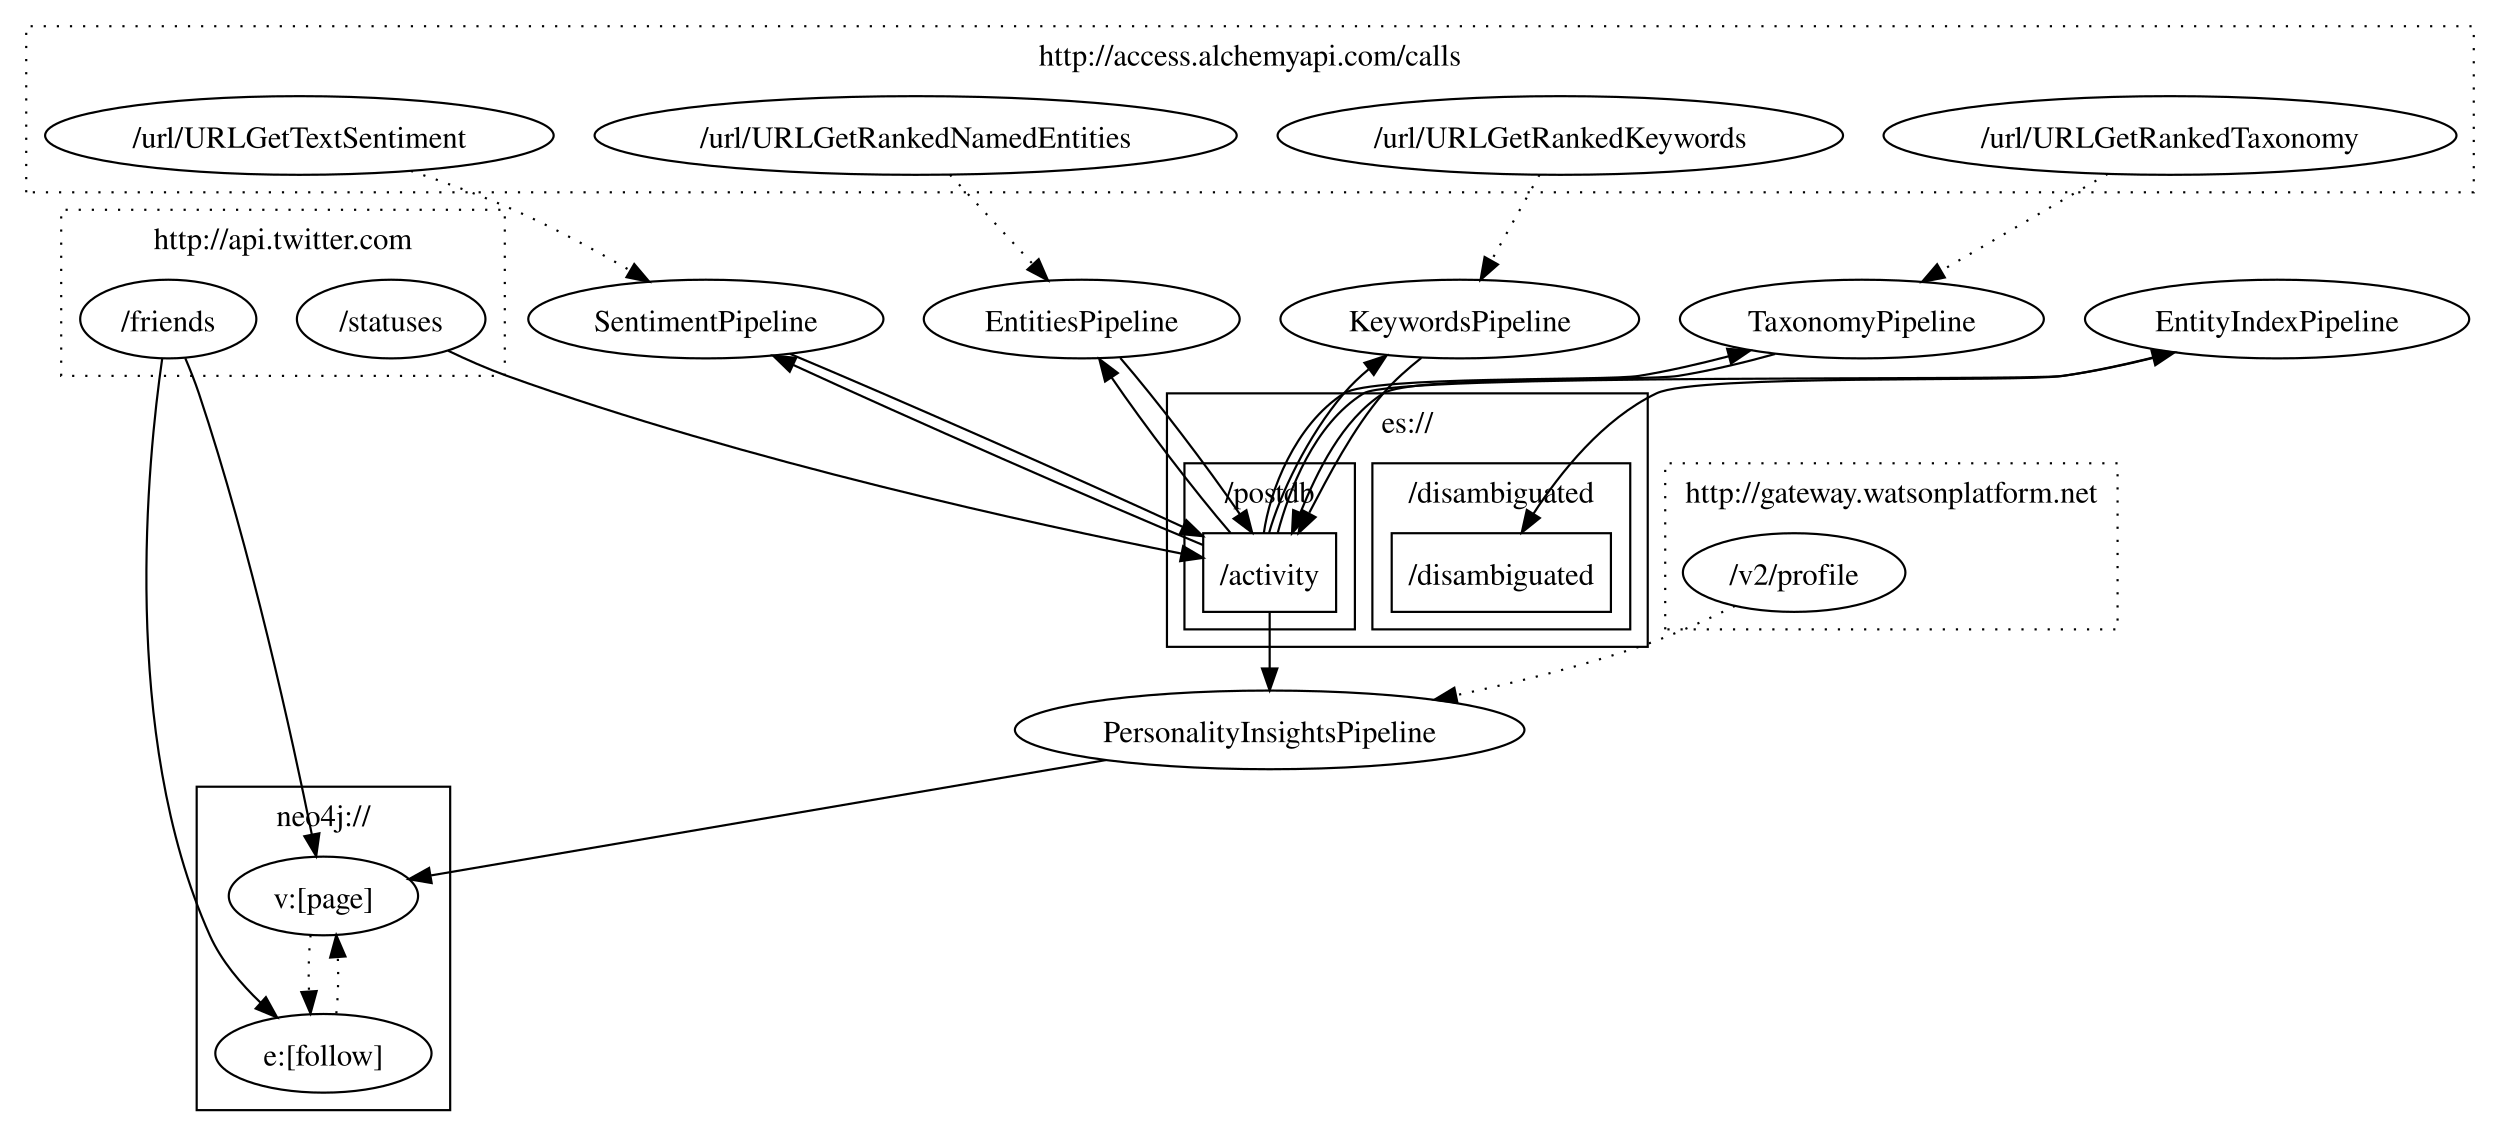
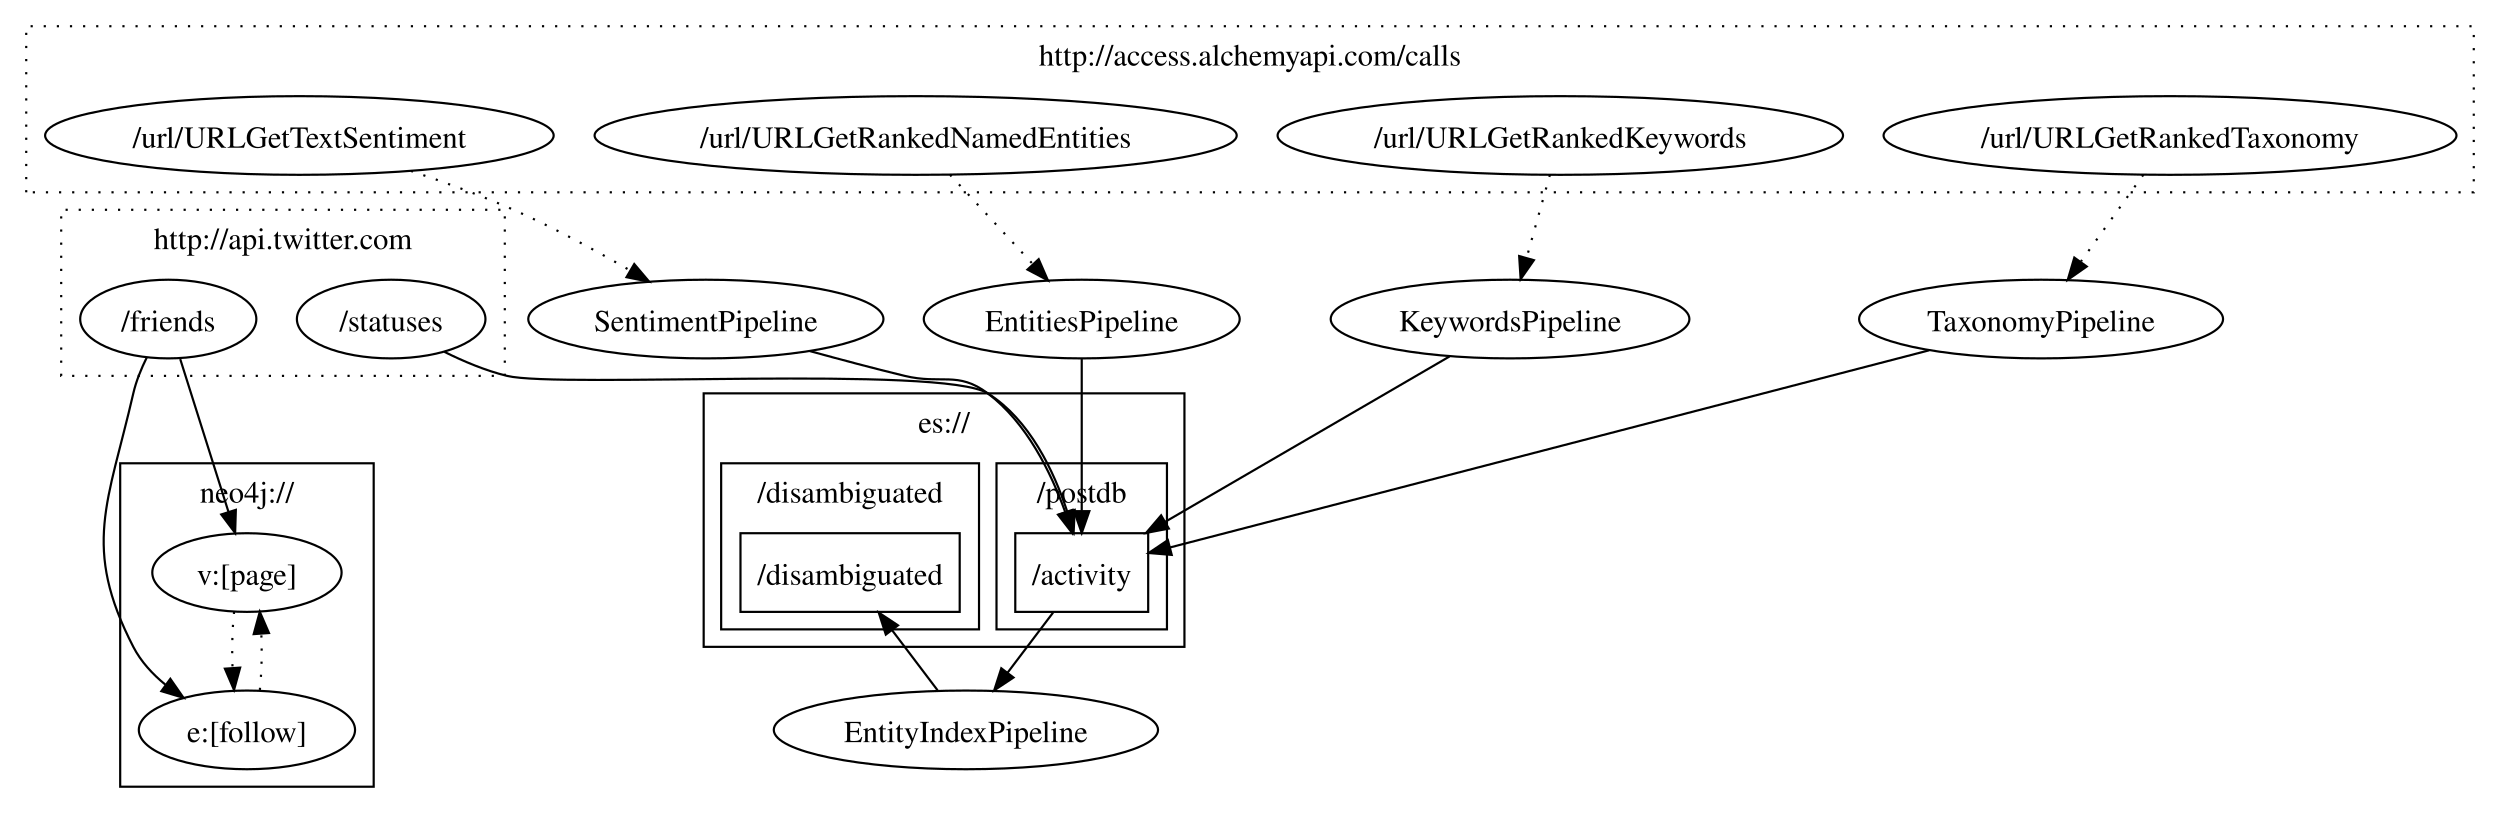
- <svg xmlns="http://www.w3.org/2000/svg" width="1144pt" height="520pt" viewBox="0.00 0.00 1144.00 520.00">
-   <g id="graph0" class="graph" transform="scale(1 1) rotate(0) translate(4 516)">
-     <polygon fill="white" stroke="white" points="-4,5 -4,-516 1141,-516 1141,5 -4,5" />
+ <svg xmlns="http://www.w3.org/2000/svg" width="1144pt" height="372pt" viewBox="0.00 0.00 1144.00 372.00">
+   <g id="graph0" class="graph" transform="scale(1 1) rotate(0) translate(4 368)">
+     <polygon fill="white" stroke="white" points="-4,5 -4,-368 1141,-368 1141,5 -4,5" />
    <g id="clust1" class="cluster">
-       <polygon fill="none" stroke="black" stroke-dasharray="1,5" points="24,-344 24,-420 227,-420 227,-344 24,-344" />
-       <text text-anchor="middle" x="125.5" y="-402" font-family="Times,serif" font-size="14.00">http://api.twitter.com</text>
+       <polygon fill="none" stroke="black" stroke-dasharray="1,5" points="24,-196 24,-272 227,-272 227,-196 24,-196" />
+       <text text-anchor="middle" x="125.5" y="-254" font-family="Times,serif" font-size="14.00">http://api.twitter.com</text>
    </g>
    <g id="clust2" class="cluster">
-       <polygon fill="none" stroke="black" stroke-dasharray="1,5" points="758,-228 758,-304 965,-304 965,-228 758,-228" />
-       <text text-anchor="middle" x="861.5" y="-286" font-family="Times,serif" font-size="14.00">http://gateway.watsonplatform.net</text>
+       <polygon fill="none" stroke="black" stroke-dasharray="1,5" points="8,-280 8,-356 1128,-356 1128,-280 8,-280" />
+       <text text-anchor="middle" x="568" y="-338" font-family="Times,serif" font-size="14.00">http://access.alchemyapi.com/calls</text>
    </g>
    <g id="clust3" class="cluster">
-       <polygon fill="none" stroke="black" stroke-dasharray="1,5" points="8,-428 8,-504 1128,-504 1128,-428 8,-428" />
-       <text text-anchor="middle" x="568" y="-486" font-family="Times,serif" font-size="14.00">http://access.alchemyapi.com/calls</text>
+       <polygon fill="none" stroke="black" points="318,-72 318,-188 538,-188 538,-72 318,-72" />
+       <text text-anchor="middle" x="428" y="-170" font-family="Times,serif" font-size="14.00">es://</text>
    </g>
    <g id="clust4" class="cluster">
-       <polygon fill="none" stroke="black" points="530,-220 530,-336 750,-336 750,-220 530,-220" />
-       <text text-anchor="middle" x="640" y="-318" font-family="Times,serif" font-size="14.00">es://</text>
+       <polygon fill="none" stroke="black" points="452,-80 452,-156 530,-156 530,-80 452,-80" />
+       <text text-anchor="middle" x="491" y="-138" font-family="Times,serif" font-size="14.00">/postdb</text>
    </g>
    <g id="clust5" class="cluster">
-       <polygon fill="none" stroke="black" points="538,-228 538,-304 616,-304 616,-228 538,-228" />
-       <text text-anchor="middle" x="577" y="-286" font-family="Times,serif" font-size="14.00">/postdb</text>
+       <polygon fill="none" stroke="black" points="326,-80 326,-156 444,-156 444,-80 326,-80" />
+       <text text-anchor="middle" x="385" y="-138" font-family="Times,serif" font-size="14.00">/disambiguated</text>
    </g>
    <g id="clust6" class="cluster">
-       <polygon fill="none" stroke="black" points="624,-228 624,-304 742,-304 742,-228 624,-228" />
-       <text text-anchor="middle" x="683" y="-286" font-family="Times,serif" font-size="14.00">/disambiguated</text>
-     </g>
-     <g id="clust7" class="cluster">
-       <polygon fill="none" stroke="black" points="86,-8 86,-156 202,-156 202,-8 86,-8" />
-       <text text-anchor="middle" x="144" y="-138" font-family="Times,serif" font-size="14.00">neo4j://</text>
+       <polygon fill="none" stroke="black" points="51,-8 51,-156 167,-156 167,-8 51,-8" />
+       <text text-anchor="middle" x="109" y="-138" font-family="Times,serif" font-size="14.00">neo4j://</text>
    </g>
    <g id="node1" class="node">
-       <ellipse fill="none" stroke="black" cx="73" cy="-370" rx="40.303" ry="18" />
-       <text text-anchor="middle" x="73" y="-364.4" font-family="Times,serif" font-size="14.00">/friends</text>
+       <ellipse fill="none" stroke="black" cx="73" cy="-222" rx="40.303" ry="18" />
+       <text text-anchor="middle" x="73" y="-216.4" font-family="Times,serif" font-size="14.00">/friends</text>
+     </g>
+     <g id="node10" class="node">
+       <ellipse fill="none" stroke="black" cx="109" cy="-34" rx="49.475" ry="18" />
+       <text text-anchor="middle" x="109" y="-28.4" font-family="Times,serif" font-size="14.00">e:[follow]</text>
+     </g>
+     <g id="edge13" class="edge">
+       <path fill="none" stroke="black" d="M63.16,-204.413C60.641,-199.322 58.282,-193.585 57,-188 45.461,-137.752 33.367,-117.82 57,-72 60.457,-65.298 65.751,-59.544 71.662,-54.708" />
+       <polygon fill="black" stroke="black" points="73.941,-57.379 79.989,-48.68 69.836,-51.709 73.941,-57.379" />
+     </g>
+     <g id="node9" class="node">
+       <ellipse fill="none" stroke="black" cx="109" cy="-106" rx="43.314" ry="18" />
+       <text text-anchor="middle" x="109" y="-100.4" font-family="Times,serif" font-size="14.00">v:[page]</text>
+     </g>
+     <g id="edge14" class="edge">
+       <path fill="none" stroke="black" d="M78.468,-203.686C84.343,-185.081 93.754,-155.277 100.577,-133.674" />
+       <polygon fill="black" stroke="black" points="103.925,-134.693 103.599,-124.104 97.25,-132.585 103.925,-134.693" />
+     </g>
+     <g id="node2" class="node">
+       <ellipse fill="none" stroke="black" cx="175" cy="-222" rx="43.145" ry="18" />
+       <text text-anchor="middle" x="175" y="-216.4" font-family="Times,serif" font-size="14.00">/statuses</text>
+     </g>
+     <g id="node7" class="node">
+       <polygon fill="none" stroke="black" points="521.408,-124 460.592,-124 460.592,-88 521.408,-88 521.408,-124" />
+       <text text-anchor="middle" x="491" y="-100.4" font-family="Times,serif" font-size="14.00">/activity</text>
+     </g>
+     <g id="edge15" class="edge">
+       <path fill="none" stroke="black" d="M199.309,-207.01C208.07,-202.658 218.213,-198.38 228,-196 251.768,-190.22 427.27,-200.984 448,-188 467.126,-176.021 478.255,-152.473 484.379,-133.841" />
+       <polygon fill="black" stroke="black" points="487.78,-134.684 487.286,-124.101 481.073,-132.682 487.78,-134.684" />
+     </g>
+     <g id="node3" class="node">
+       <ellipse fill="none" stroke="black" cx="133" cy="-306" rx="116.354" ry="18" />
+       <text text-anchor="middle" x="133" y="-300.4" font-family="Times,serif" font-size="14.00">/url/URLGetTextSentiment</text>
+     </g>
+     <g id="node14" class="node">
+       <ellipse fill="none" stroke="black" cx="319" cy="-222" rx="81.27" ry="18" />
+       <text text-anchor="middle" x="319" y="-216.4" font-family="Times,serif" font-size="14.00">SentimentPipeline</text>
+     </g>
+     <g id="edge9" class="edge">
+       <path fill="none" stroke="black" stroke-dasharray="1,5" d="M184.034,-289.781C199.357,-284.688 216.059,-278.608 231,-272 249.047,-264.018 268.284,-253.551 284.154,-244.341" />
+       <polygon fill="black" stroke="black" points="286.231,-247.18 293.075,-239.092 282.681,-241.147 286.231,-247.18" />
+     </g>
+     <g id="node4" class="node">
+       <ellipse fill="none" stroke="black" cx="415" cy="-306" rx="146.914" ry="18" />
+       <text text-anchor="middle" x="415" y="-300.4" font-family="Times,serif" font-size="14.00">/url/URLGetRankedNamedEntities</text>
    </g>
    <g id="node11" class="node">
-       <ellipse fill="none" stroke="black" cx="144" cy="-34" rx="49.475" ry="18" />
-       <text text-anchor="middle" x="144" y="-28.4" font-family="Times,serif" font-size="14.00">e:[follow]</text>
+       <ellipse fill="none" stroke="black" cx="491" cy="-222" rx="72.284" ry="18" />
+       <text text-anchor="middle" x="491" y="-216.4" font-family="Times,serif" font-size="14.00">EntitiesPipeline</text>
    </g>
-     <g id="edge20" class="edge">
-       <path fill="none" stroke="black" d="M70.221,-351.878C63.655,-306.465 50.672,-180.125 92,-88 97.235,-76.331 106.223,-65.745 115.269,-57.157" />
-       <polygon fill="black" stroke="black" points="117.672,-59.703 122.8,-50.432 113.009,-54.482 117.672,-59.703" />
+     <g id="edge3" class="edge">
+       <path fill="none" stroke="black" stroke-dasharray="1,5" d="M430.747,-288.01C441.723,-276.167 456.524,-260.198 468.709,-247.05" />
+       <polygon fill="black" stroke="black" points="471.302,-249.402 475.533,-239.688 466.168,-244.643 471.302,-249.402" />
    </g>
-     <g id="node10" class="node">
-       <ellipse fill="none" stroke="black" cx="144" cy="-106" rx="43.314" ry="18" />
-       <text text-anchor="middle" x="144" y="-100.4" font-family="Times,serif" font-size="14.00">v:[page]</text>
+     <g id="node5" class="node">
+       <ellipse fill="none" stroke="black" cx="710" cy="-306" rx="129.369" ry="18" />
+       <text text-anchor="middle" x="710" y="-300.4" font-family="Times,serif" font-size="14.00">/url/URLGetRankedKeywords</text>
    </g>
-     <g id="edge21" class="edge">
-       <path fill="none" stroke="black" d="M80.786,-352.069C82.967,-346.968 85.224,-341.312 87,-336 110.888,-264.537 129.872,-177.563 138.669,-134.248" />
-       <polygon fill="black" stroke="black" points="142.147,-134.705 140.683,-124.212 135.284,-133.328 142.147,-134.705" />
+     <g id="node12" class="node">
+       <ellipse fill="none" stroke="black" cx="687" cy="-222" rx="82.069" ry="18" />
+       <text text-anchor="middle" x="687" y="-216.4" font-family="Times,serif" font-size="14.00">KeywordsPipeline</text>
    </g>
-     <g id="node2" class="node">
-       <ellipse fill="none" stroke="black" cx="175" cy="-370" rx="43.145" ry="18" />
-       <text text-anchor="middle" x="175" y="-364.4" font-family="Times,serif" font-size="14.00">/statuses</text>
+     <g id="edge5" class="edge">
+       <path fill="none" stroke="black" stroke-dasharray="1,5" d="M705.234,-288.01C702.171,-277.088 698.123,-262.657 694.62,-250.167" />
+       <polygon fill="black" stroke="black" points="697.909,-248.934 691.839,-240.251 691.169,-250.824 697.909,-248.934" />
+     </g>
+     <g id="node6" class="node">
+       <ellipse fill="none" stroke="black" cx="989" cy="-306" rx="131.076" ry="18" />
+       <text text-anchor="middle" x="989" y="-300.4" font-family="Times,serif" font-size="14.00">/url/URLGetRankedTaxonomy</text>
+     </g>
+     <g id="node13" class="node">
+       <ellipse fill="none" stroke="black" cx="930" cy="-222" rx="83.276" ry="18" />
+       <text text-anchor="middle" x="930" y="-216.4" font-family="Times,serif" font-size="14.00">TaxonomyPipeline</text>
+     </g>
+     <g id="edge7" class="edge">
+       <path fill="none" stroke="black" stroke-dasharray="1,5" d="M976.775,-288.01C968.548,-276.575 957.553,-261.294 948.29,-248.42" />
+       <polygon fill="black" stroke="black" points="950.891,-246.042 942.209,-239.969 945.209,-250.13 950.891,-246.042" />
+     </g>
+     <g id="node15" class="node">
+       <ellipse fill="none" stroke="black" cx="438" cy="-34" rx="87.918" ry="18" />
+       <text text-anchor="middle" x="438" y="-28.4" font-family="Times,serif" font-size="14.00">EntityIndexPipeline</text>
+     </g>
+     <g id="edge11" class="edge">
+       <path fill="none" stroke="black" d="M477.899,-87.697C471.609,-79.389 463.953,-69.277 457.035,-60.141" />
+       <polygon fill="black" stroke="black" points="459.777,-57.964 450.95,-52.104 454.196,-62.19 459.777,-57.964" />
    </g>
    <g id="node8" class="node">
-       <polygon fill="none" stroke="black" points="607.408,-272 546.592,-272 546.592,-236 607.408,-236 607.408,-272" />
-       <text text-anchor="middle" x="577" y="-248.4" font-family="Times,serif" font-size="14.00">/activity</text>
+       <polygon fill="none" stroke="black" points="435.156,-124 334.844,-124 334.844,-88 435.156,-88 435.156,-124" />
+       <text text-anchor="middle" x="385" y="-100.4" font-family="Times,serif" font-size="14.00">/disambiguated</text>
    </g>
-     <g id="edge22" class="edge">
-       <path fill="none" stroke="black" d="M200.999,-355.525C209.465,-351.467 219.001,-347.236 228,-344 336.912,-304.833 470.78,-275.777 536.579,-262.686" />
-       <polygon fill="black" stroke="black" points="537.406,-266.091 546.541,-260.723 536.053,-259.223 537.406,-266.091" />
+     <g id="edge1" class="edge">
+       <path fill="none" stroke="black" stroke-dasharray="1,5" d="M103.122,-88.055C102.304,-80.346 102.061,-71.027 102.395,-62.364" />
+       <polygon fill="black" stroke="black" points="105.894,-62.492 103.087,-52.275 98.911,-62.012 105.894,-62.492" />
    </g>
-     <g id="node3" class="node">
-       <ellipse fill="none" stroke="black" cx="817" cy="-254" rx="50.91" ry="18" />
-       <text text-anchor="middle" x="817" y="-248.4" font-family="Times,serif" font-size="14.00">/v2/profile</text>
-     </g>
-     <g id="node12" class="node">
-       <ellipse fill="none" stroke="black" cx="577" cy="-182" rx="116.581" ry="18" />
-       <text text-anchor="middle" x="577" y="-176.4" font-family="Times,serif" font-size="14.00">PersonalityInsightsPipeline</text>
+     <g id="edge2" class="edge">
+       <path fill="none" stroke="black" stroke-dasharray="1,5" d="M114.913,-52.275C115.715,-60.03 115.94,-69.362 115.591,-78.005" />
+       <polygon fill="black" stroke="black" points="112.094,-77.832 114.878,-88.055 119.077,-78.328 112.094,-77.832" />
    </g>
    <g id="edge4" class="edge">
-       <path fill="none" stroke="black" stroke-dasharray="1,5" d="M789.927,-238.708C776.919,-232.287 760.941,-225.039 746,-220 719.259,-210.98 689.381,-203.597 662.271,-197.865" />
-       <polygon fill="black" stroke="black" points="662.921,-194.425 652.419,-195.827 661.503,-201.28 662.921,-194.425" />
+       <path fill="none" stroke="black" d="M491,-203.686C491,-185.249 491,-155.816 491,-134.262" />
+       <polygon fill="black" stroke="black" points="494.5,-134.104 491,-124.104 487.5,-134.104 494.5,-134.104" />
    </g>
-     <g id="node4" class="node">
-       <ellipse fill="none" stroke="black" cx="133" cy="-454" rx="116.354" ry="18" />
-       <text text-anchor="middle" x="133" y="-448.4" font-family="Times,serif" font-size="14.00">/url/URLGetTextSentiment</text>
+     <g id="edge6" class="edge">
+       <path fill="none" stroke="black" d="M659.334,-204.908C625.337,-185.135 567.474,-151.48 529.24,-129.242" />
+       <polygon fill="black" stroke="black" points="530.85,-126.129 520.446,-124.127 527.33,-132.18 530.85,-126.129" />
    </g>
-     <g id="node16" class="node">
-       <ellipse fill="none" stroke="black" cx="319" cy="-370" rx="81.27" ry="18" />
-       <text text-anchor="middle" x="319" y="-364.4" font-family="Times,serif" font-size="14.00">SentimentPipeline</text>
-     </g>
-     <g id="edge16" class="edge">
-       <path fill="none" stroke="black" stroke-dasharray="1,5" d="M184.034,-437.781C199.357,-432.688 216.059,-426.608 231,-420 249.047,-412.018 268.284,-401.551 284.154,-392.341" />
-       <polygon fill="black" stroke="black" points="286.231,-395.18 293.075,-387.092 282.681,-389.147 286.231,-395.18" />
-     </g>
-     <g id="node5" class="node">
-       <ellipse fill="none" stroke="black" cx="415" cy="-454" rx="146.914" ry="18" />
-       <text text-anchor="middle" x="415" y="-448.4" font-family="Times,serif" font-size="14.00">/url/URLGetRankedNamedEntities</text>
-     </g>
-     <g id="node13" class="node">
-       <ellipse fill="none" stroke="black" cx="491" cy="-370" rx="72.284" ry="18" />
-       <text text-anchor="middle" x="491" y="-364.4" font-family="Times,serif" font-size="14.00">EntitiesPipeline</text>
-     </g>
-     <g id="edge7" class="edge">
-       <path fill="none" stroke="black" stroke-dasharray="1,5" d="M430.747,-436.01C441.723,-424.167 456.524,-408.198 468.709,-395.05" />
-       <polygon fill="black" stroke="black" points="471.302,-397.402 475.533,-387.688 466.168,-392.643 471.302,-397.402" />
-     </g>
-     <g id="node6" class="node">
-       <ellipse fill="none" stroke="black" cx="710" cy="-454" rx="129.369" ry="18" />
-       <text text-anchor="middle" x="710" y="-448.4" font-family="Times,serif" font-size="14.00">/url/URLGetRankedKeywords</text>
-     </g>
-     <g id="node14" class="node">
-       <ellipse fill="none" stroke="black" cx="664" cy="-370" rx="82.069" ry="18" />
-       <text text-anchor="middle" x="664" y="-364.4" font-family="Times,serif" font-size="14.00">KeywordsPipeline</text>
+     <g id="edge8" class="edge">
+       <path fill="none" stroke="black" d="M878.782,-207.7C790.503,-184.775 611.466,-138.283 531.346,-117.477" />
+       <polygon fill="black" stroke="black" points="532.182,-114.078 521.623,-114.952 530.422,-120.853 532.182,-114.078" />
    </g>
    <g id="edge10" class="edge">
-       <path fill="none" stroke="black" stroke-dasharray="1,5" d="M700.469,-436.01C694.116,-424.685 685.646,-409.587 678.469,-396.792" />
-       <polygon fill="black" stroke="black" points="681.464,-394.978 673.519,-387.969 675.359,-398.403 681.464,-394.978" />
-     </g>
-     <g id="node7" class="node">
-       <ellipse fill="none" stroke="black" cx="989" cy="-454" rx="131.076" ry="18" />
-       <text text-anchor="middle" x="989" y="-448.4" font-family="Times,serif" font-size="14.00">/url/URLGetRankedTaxonomy</text>
-     </g>
-     <g id="node15" class="node">
-       <ellipse fill="none" stroke="black" cx="848" cy="-370" rx="83.276" ry="18" />
-       <text text-anchor="middle" x="848" y="-364.4" font-family="Times,serif" font-size="14.00">TaxonomyPipeline</text>
-     </g>
-     <g id="edge13" class="edge">
-       <path fill="none" stroke="black" stroke-dasharray="1,5" d="M960.467,-436.406C938.489,-423.625 907.958,-405.869 884.251,-392.082" />
-       <polygon fill="black" stroke="black" points="885.935,-389.013 875.531,-387.011 882.416,-395.064 885.935,-389.013" />
-     </g>
-     <g id="edge3" class="edge">
-       <path fill="none" stroke="black" d="M577,-235.697C577,-227.983 577,-218.712 577,-210.112" />
-       <polygon fill="black" stroke="black" points="580.5,-210.104 577,-200.104 573.5,-210.104 580.5,-210.104" />
-     </g>
-     <g id="edge6" class="edge">
-       <path fill="none" stroke="black" d="M559.111,-272.104C542.827,-290.959 519.534,-321.498 504.674,-343.249" />
-       <polygon fill="black" stroke="black" points="501.684,-341.423 499.052,-351.686 507.51,-345.305 501.684,-341.423" />
-     </g>
-     <g id="edge9" class="edge">
-       <path fill="none" stroke="black" d="M576.724,-272.138C581.625,-289.506 594.337,-316.522 611,-336 614.329,-339.891 618.193,-343.6 622.306,-347.032" />
-       <polygon fill="black" stroke="black" points="620.379,-349.965 630.446,-353.267 624.636,-344.407 620.379,-349.965" />
+       <path fill="none" stroke="black" d="M366.559,-207.349C380.512,-203.503 395.829,-199.435 410,-196 426.773,-191.934 434.21,-198.378 448,-188 465.735,-174.653 476.907,-151.821 483.403,-133.793" />
+       <polygon fill="black" stroke="black" points="486.791,-134.696 486.623,-124.102 480.148,-132.488 486.791,-134.696" />
    </g>
    <g id="edge12" class="edge">
-       <path fill="none" stroke="black" d="M574.316,-272.009C577.009,-291.178 588.495,-321.544 611,-336 623.643,-344.121 731.168,-341.593 746,-344 759.413,-346.177 773.682,-349.491 787.201,-353.002" />
-       <polygon fill="black" stroke="black" points="786.326,-356.39 796.889,-355.579 788.125,-349.626 786.326,-356.39" />
-     </g>
-     <g id="edge15" class="edge">
-       <path fill="none" stroke="black" d="M546.468,-266.599C499.725,-285.965 410.803,-325.109 358.995,-348.994" />
-       <polygon fill="black" stroke="black" points="357.373,-345.888 349.772,-353.268 360.317,-352.239 357.373,-345.888" />
-     </g>
-     <g id="node17" class="node">
-       <ellipse fill="none" stroke="black" cx="1038" cy="-370" rx="87.918" ry="18" />
-       <text text-anchor="middle" x="1038" y="-364.4" font-family="Times,serif" font-size="14.00">EntityIndexPipeline</text>
-     </g>
-     <g id="edge18" class="edge">
-       <path fill="none" stroke="black" d="M580.686,-272.146C585.842,-291.444 597.251,-321.931 620,-336 635.125,-345.354 922.384,-341.565 940,-344 953.444,-345.859 967.705,-348.874 981.062,-352.179" />
-       <polygon fill="black" stroke="black" points="980.516,-355.652 991.072,-354.747 982.256,-348.871 980.516,-355.652" />
-     </g>
-     <g id="node9" class="node">
-       <polygon fill="none" stroke="black" points="733.156,-272 632.844,-272 632.844,-236 733.156,-236 733.156,-272" />
-       <text text-anchor="middle" x="683" y="-248.4" font-family="Times,serif" font-size="14.00">/disambiguated</text>
-     </g>
-     <g id="edge1" class="edge">
-       <path fill="none" stroke="black" stroke-dasharray="1,5" d="M138.122,-88.055C137.304,-80.346 137.061,-71.027 137.395,-62.364" />
-       <polygon fill="black" stroke="black" points="140.894,-62.492 138.087,-52.275 133.911,-62.012 140.894,-62.492" />
-     </g>
-     <g id="edge2" class="edge">
-       <path fill="none" stroke="black" stroke-dasharray="1,5" d="M149.913,-52.275C150.715,-60.03 150.94,-69.362 150.591,-78.005" />
-       <polygon fill="black" stroke="black" points="147.094,-77.832 149.878,-88.055 154.077,-78.328 147.094,-77.832" />
-     </g>
-     <g id="edge5" class="edge">
-       <path fill="none" stroke="black" d="M502.071,-168.195C413.53,-153.063 268.734,-128.317 193.259,-115.418" />
-       <polygon fill="black" stroke="black" points="193.529,-111.914 183.083,-113.679 192.35,-118.814 193.529,-111.914" />
-     </g>
-     <g id="edge8" class="edge">
-       <path fill="none" stroke="black" d="M508.645,-352.179C524.942,-333.344 548.4,-302.601 563.334,-280.74" />
-       <polygon fill="black" stroke="black" points="566.349,-282.527 568.98,-272.264 560.523,-278.646 566.349,-282.527" />
-     </g>
-     <g id="edge11" class="edge">
-       <path fill="none" stroke="black" d="M646.41,-352.234C640.433,-347.474 634.09,-341.95 629,-336 615.071,-319.717 603.903,-298.168 595.135,-281.389" />
-       <polygon fill="black" stroke="black" points="598.013,-279.345 590.247,-272.138 591.824,-282.615 598.013,-279.345" />
-     </g>
-     <g id="edge14" class="edge">
-       <path fill="none" stroke="black" d="M808.279,-354.007C794.403,-350.132 778.688,-346.384 764,-344 749.168,-341.593 641.643,-344.121 629,-336 609.924,-323.746 598.765,-300.061 591.069,-281.454" />
-       <polygon fill="black" stroke="black" points="594.237,-279.954 587.229,-272.009 587.753,-282.591 594.237,-279.954" />
-     </g>
-     <g id="edge17" class="edge">
-       <path fill="none" stroke="black" d="M357.46,-354.096C405.799,-333.84 488.092,-297.559 537.092,-274.966" />
-       <polygon fill="black" stroke="black" points="538.827,-278.019 546.428,-270.638 535.883,-271.668 538.827,-278.019" />
-     </g>
-     <g id="edge19" class="edge">
-       <path fill="none" stroke="black" d="M990.55,-354.791C974.626,-350.589 956.676,-346.459 940,-344 919.535,-340.983 772.653,-344.942 754,-336 729.544,-324.276 710.01,-299.838 697.671,-280.856" />
-       <polygon fill="black" stroke="black" points="700.614,-278.96 692.359,-272.319 694.671,-282.659 700.614,-278.96" />
+       <path fill="none" stroke="black" d="M425.05,-52.104C418.782,-60.383 411.13,-70.488 404.201,-79.64" />
+       <polygon fill="black" stroke="black" points="401.347,-77.611 398.101,-87.697 406.928,-81.837 401.347,-77.611" />
    </g>
  </g>
</svg>
